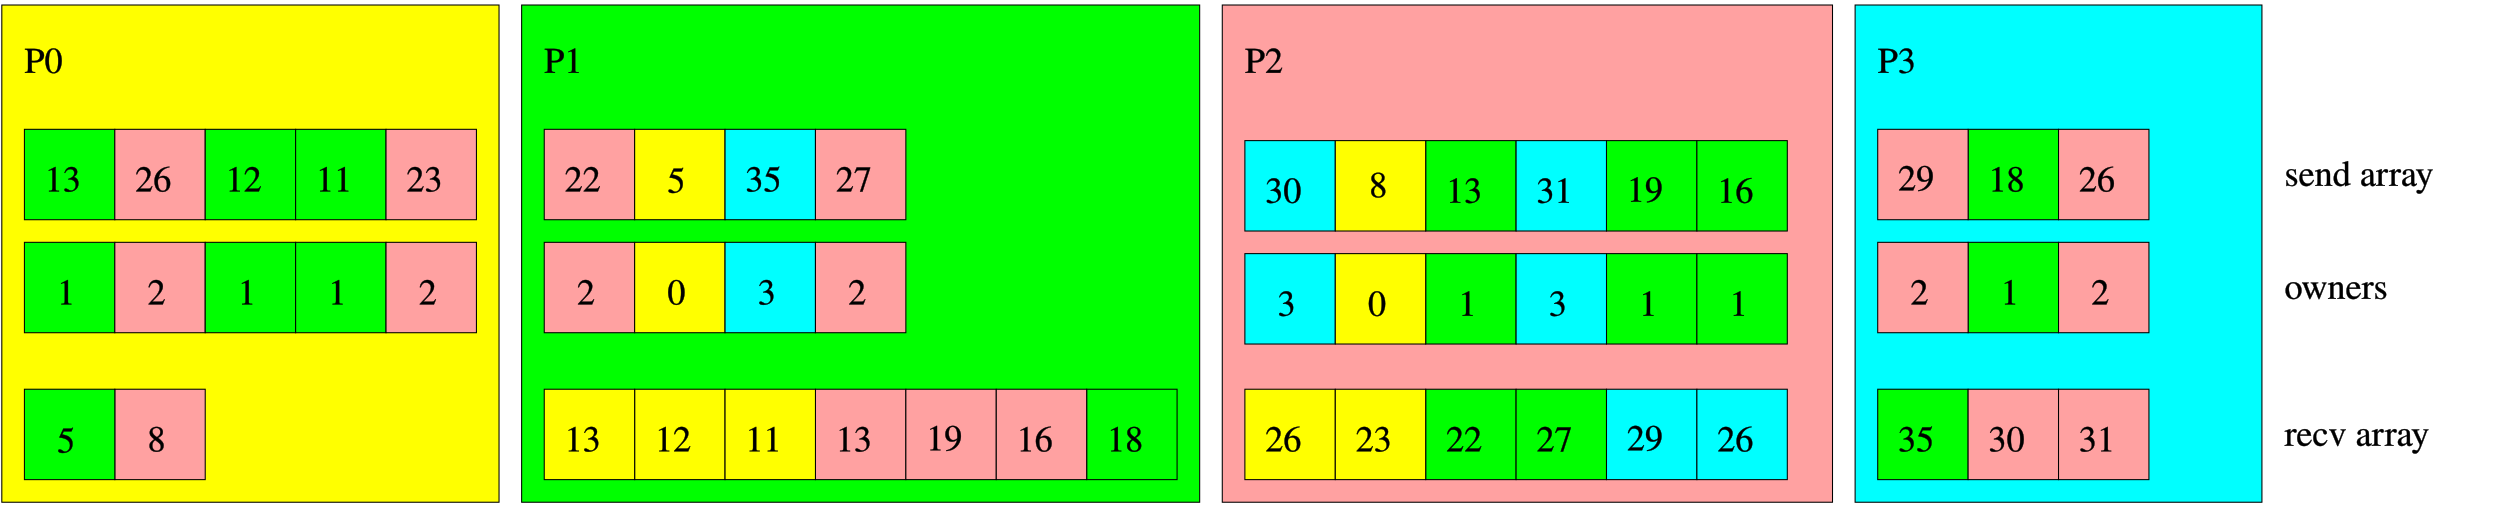
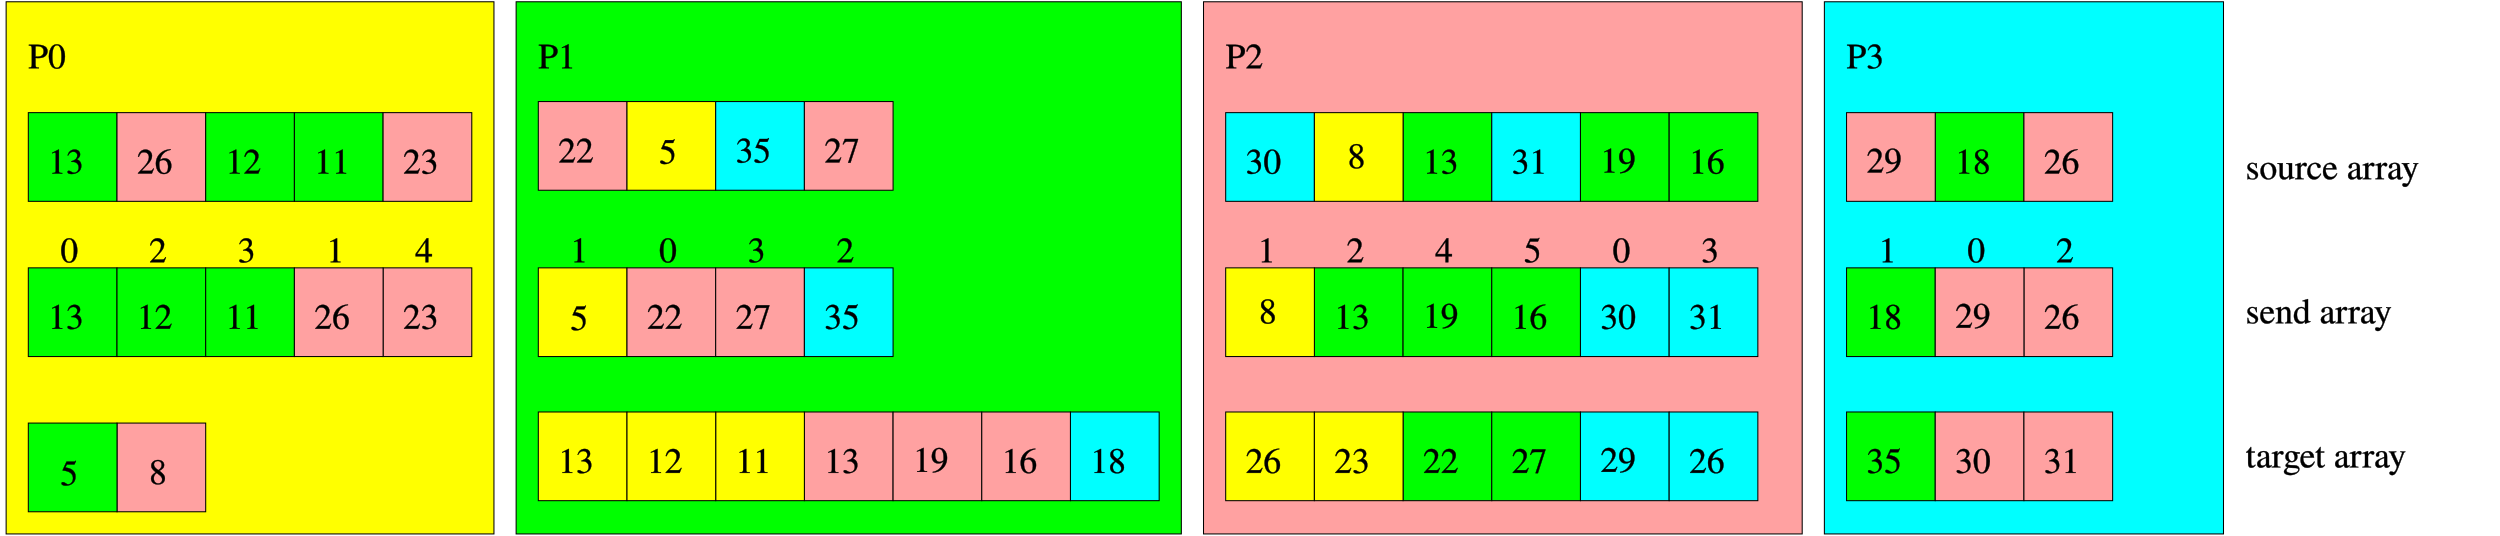
- <svg xmlns="http://www.w3.org/2000/svg" width="13.8in" height="2.8in" viewBox="588 3588 16592 3324">
+ <svg xmlns="http://www.w3.org/2000/svg" width="14.0in" height="3.0in" viewBox="738 288 16853 3624">
  <g style="stroke-width:.025in; stroke:black; fill:none">
-     <rect x="4050" y="3600" width="4500" height="3300" rx="0" style="stroke:#000000;stroke-width:7; stroke-linejoin:miter; stroke-linecap:butt; fill:#00ff00; " />
-     <rect x="600" y="3600" width="3300" height="3300" rx="0" style="stroke:#000000;stroke-width:7; stroke-linejoin:miter; stroke-linecap:butt; fill:#ffff00; " />
-     <rect x="8700" y="3600" width="4050" height="3300" rx="0" style="stroke:#000000;stroke-width:7; stroke-linejoin:miter; stroke-linecap:butt; fill:#ffa1a1; " />
-     <rect x="12900" y="3600" width="2700" height="3300" rx="0" style="stroke:#000000;stroke-width:7; stroke-linejoin:miter; stroke-linecap:butt; fill:#00ffff; " />
-     <rect x="750" y="4425" width="600" height="600" rx="0" style="stroke:#000000;stroke-width:7; stroke-linejoin:miter; stroke-linecap:butt; fill:#00ff00; " />
-     <text xml:space="preserve" x="885" y="4837" stroke="#000000" fill="#000000" font-family="Times" font-style="normal" font-weight="normal" font-size="240" text-anchor="start">13</text>
-     <rect x="1350" y="4425" width="600" height="600" rx="0" style="stroke:#000000;stroke-width:7; stroke-linejoin:miter; stroke-linecap:butt; fill:#ffa1a1; " />
-     <text xml:space="preserve" x="1485" y="4837" stroke="#000000" fill="#000000" font-family="Times" font-style="normal" font-weight="normal" font-size="240" text-anchor="start">26</text>
-     <rect x="1950" y="4425" width="600" height="600" rx="0" style="stroke:#000000;stroke-width:7; stroke-linejoin:miter; stroke-linecap:butt; fill:#00ff00; " />
-     <text xml:space="preserve" x="2085" y="4837" stroke="#000000" fill="#000000" font-family="Times" font-style="normal" font-weight="normal" font-size="240" text-anchor="start">12</text>
-     <rect x="2550" y="4425" width="600" height="600" rx="0" style="stroke:#000000;stroke-width:7; stroke-linejoin:miter; stroke-linecap:butt; fill:#00ff00; " />
-     <text xml:space="preserve" x="2685" y="4837" stroke="#000000" fill="#000000" font-family="Times" font-style="normal" font-weight="normal" font-size="240" text-anchor="start">11</text>
-     <rect x="3150" y="4425" width="600" height="600" rx="0" style="stroke:#000000;stroke-width:7; stroke-linejoin:miter; stroke-linecap:butt; fill:#ffa1a1; " />
-     <text xml:space="preserve" x="3285" y="4837" stroke="#000000" fill="#000000" font-family="Times" font-style="normal" font-weight="normal" font-size="240" text-anchor="start">23</text>
-     <rect x="4200" y="4425" width="600" height="600" rx="0" style="stroke:#000000;stroke-width:7; stroke-linejoin:miter; stroke-linecap:butt; fill:#ffa1a1; " />
-     <text xml:space="preserve" x="4335" y="4837" stroke="#000000" fill="#000000" font-family="Times" font-style="normal" font-weight="normal" font-size="240" text-anchor="start">22</text>
-     <rect x="4800" y="4425" width="600" height="600" rx="0" style="stroke:#000000;stroke-width:7; stroke-linejoin:miter; stroke-linecap:butt; fill:#ffff00; " />
-     <rect x="5400" y="4425" width="600" height="600" rx="0" style="stroke:#000000;stroke-width:7; stroke-linejoin:miter; stroke-linecap:butt; fill:#00ffff; " />
-     <text xml:space="preserve" x="5535" y="4837" stroke="#000000" fill="#000000" font-family="Times" font-style="normal" font-weight="normal" font-size="240" text-anchor="start">35</text>
-     <rect x="6000" y="4425" width="600" height="600" rx="0" style="stroke:#000000;stroke-width:7; stroke-linejoin:miter; stroke-linecap:butt; fill:#ffa1a1; " />
-     <text xml:space="preserve" x="6135" y="4837" stroke="#000000" fill="#000000" font-family="Times" font-style="normal" font-weight="normal" font-size="240" text-anchor="start">27</text>
-     <rect x="10050" y="4500" width="600" height="600" rx="0" style="stroke:#000000;stroke-width:7; stroke-linejoin:miter; stroke-linecap:butt; fill:#00ff00; " />
-     <text xml:space="preserve" x="10185" y="4912" stroke="#000000" fill="#000000" font-family="Times" font-style="normal" font-weight="normal" font-size="240" text-anchor="start">13</text>
-     <rect x="8850" y="4500" width="600" height="600" rx="0" style="stroke:#000000;stroke-width:7; stroke-linejoin:miter; stroke-linecap:butt; fill:#00ffff; " />
-     <text xml:space="preserve" x="8985" y="4912" stroke="#000000" fill="#000000" font-family="Times" font-style="normal" font-weight="normal" font-size="240" text-anchor="start">30</text>
-     <rect x="10650" y="4500" width="600" height="600" rx="0" style="stroke:#000000;stroke-width:7; stroke-linejoin:miter; stroke-linecap:butt; fill:#00ffff; " />
-     <text xml:space="preserve" x="10785" y="4912" stroke="#000000" fill="#000000" font-family="Times" font-style="normal" font-weight="normal" font-size="240" text-anchor="start">31</text>
-     <rect x="11250" y="4500" width="600" height="600" rx="0" style="stroke:#000000;stroke-width:7; stroke-linejoin:miter; stroke-linecap:butt; fill:#00ff00; " />
-     <text xml:space="preserve" x="11385" y="4905" stroke="#000000" fill="#000000" font-family="Times" font-style="normal" font-weight="normal" font-size="240" text-anchor="start">19</text>
-     <rect x="11850" y="4500" width="600" height="600" rx="0" style="stroke:#000000;stroke-width:7; stroke-linejoin:miter; stroke-linecap:butt; fill:#00ff00; " />
-     <text xml:space="preserve" x="11985" y="4912" stroke="#000000" fill="#000000" font-family="Times" font-style="normal" font-weight="normal" font-size="240" text-anchor="start">16</text>
-     <rect x="13650" y="4425" width="600" height="600" rx="0" style="stroke:#000000;stroke-width:7; stroke-linejoin:miter; stroke-linecap:butt; fill:#00ff00; " />
-     <text xml:space="preserve" x="13785" y="4837" stroke="#000000" fill="#000000" font-family="Times" font-style="normal" font-weight="normal" font-size="240" text-anchor="start">18</text>
-     <rect x="14250" y="4425" width="600" height="600" rx="0" style="stroke:#000000;stroke-width:7; stroke-linejoin:miter; stroke-linecap:butt; fill:#ffa1a1; " />
-     <text xml:space="preserve" x="14385" y="4837" stroke="#000000" fill="#000000" font-family="Times" font-style="normal" font-weight="normal" font-size="240" text-anchor="start">26</text>
-     <rect x="13050" y="4425" width="600" height="600" rx="0" style="stroke:#000000;stroke-width:7; stroke-linejoin:miter; stroke-linecap:butt; fill:#ffa1a1; " />
-     <text xml:space="preserve" x="13185" y="4830" stroke="#000000" fill="#000000" font-family="Times" font-style="normal" font-weight="normal" font-size="240" text-anchor="start">29</text>
-     <rect x="750" y="5175" width="600" height="600" rx="0" style="stroke:#000000;stroke-width:7; stroke-linejoin:miter; stroke-linecap:butt; fill:#00ff00; " />
-     <text xml:space="preserve" x="967" y="5587" stroke="#000000" fill="#000000" font-family="Times" font-style="normal" font-weight="normal" font-size="240" text-anchor="start">1</text>
-     <rect x="1350" y="5175" width="600" height="600" rx="0" style="stroke:#000000;stroke-width:7; stroke-linejoin:miter; stroke-linecap:butt; fill:#ffa1a1; " />
-     <text xml:space="preserve" x="1567" y="5587" stroke="#000000" fill="#000000" font-family="Times" font-style="normal" font-weight="normal" font-size="240" text-anchor="start">2</text>
-     <rect x="1950" y="5175" width="600" height="600" rx="0" style="stroke:#000000;stroke-width:7; stroke-linejoin:miter; stroke-linecap:butt; fill:#00ff00; " />
-     <text xml:space="preserve" x="2167" y="5587" stroke="#000000" fill="#000000" font-family="Times" font-style="normal" font-weight="normal" font-size="240" text-anchor="start">1</text>
-     <rect x="2550" y="5175" width="600" height="600" rx="0" style="stroke:#000000;stroke-width:7; stroke-linejoin:miter; stroke-linecap:butt; fill:#00ff00; " />
-     <text xml:space="preserve" x="2767" y="5587" stroke="#000000" fill="#000000" font-family="Times" font-style="normal" font-weight="normal" font-size="240" text-anchor="start">1</text>
-     <rect x="3150" y="5175" width="600" height="600" rx="0" style="stroke:#000000;stroke-width:7; stroke-linejoin:miter; stroke-linecap:butt; fill:#ffa1a1; " />
-     <text xml:space="preserve" x="3367" y="5587" stroke="#000000" fill="#000000" font-family="Times" font-style="normal" font-weight="normal" font-size="240" text-anchor="start">2</text>
-     <rect x="8850" y="5250" width="600" height="600" rx="0" style="stroke:#000000;stroke-width:7; stroke-linejoin:miter; stroke-linecap:butt; fill:#00ffff; " />
-     <text xml:space="preserve" x="9067" y="5662" stroke="#000000" fill="#000000" font-family="Times" font-style="normal" font-weight="normal" font-size="240" text-anchor="start">3</text>
-     <rect x="10050" y="5250" width="600" height="600" rx="0" style="stroke:#000000;stroke-width:7; stroke-linejoin:miter; stroke-linecap:butt; fill:#00ff00; " />
-     <text xml:space="preserve" x="10267" y="5662" stroke="#000000" fill="#000000" font-family="Times" font-style="normal" font-weight="normal" font-size="240" text-anchor="start">1</text>
-     <rect x="11250" y="5250" width="600" height="600" rx="0" style="stroke:#000000;stroke-width:7; stroke-linejoin:miter; stroke-linecap:butt; fill:#00ff00; " />
-     <text xml:space="preserve" x="11467" y="5662" stroke="#000000" fill="#000000" font-family="Times" font-style="normal" font-weight="normal" font-size="240" text-anchor="start">1</text>
-     <rect x="11850" y="5250" width="600" height="600" rx="0" style="stroke:#000000;stroke-width:7; stroke-linejoin:miter; stroke-linecap:butt; fill:#00ff00; " />
-     <text xml:space="preserve" x="12067" y="5662" stroke="#000000" fill="#000000" font-family="Times" font-style="normal" font-weight="normal" font-size="240" text-anchor="start">1</text>
-     <rect x="10650" y="5250" width="600" height="600" rx="0" style="stroke:#000000;stroke-width:7; stroke-linejoin:miter; stroke-linecap:butt; fill:#00ffff; " />
-     <text xml:space="preserve" x="10867" y="5662" stroke="#000000" fill="#000000" font-family="Times" font-style="normal" font-weight="normal" font-size="240" text-anchor="start">3</text>
-     <rect x="9450" y="5250" width="600" height="600" rx="0" style="stroke:#000000;stroke-width:7; stroke-linejoin:miter; stroke-linecap:butt; fill:#ffff00; " />
-     <rect x="13650" y="5175" width="600" height="600" rx="0" style="stroke:#000000;stroke-width:7; stroke-linejoin:miter; stroke-linecap:butt; fill:#00ff00; " />
-     <text xml:space="preserve" x="13867" y="5587" stroke="#000000" fill="#000000" font-family="Times" font-style="normal" font-weight="normal" font-size="240" text-anchor="start">1</text>
-     <rect x="13050" y="5175" width="600" height="600" rx="0" style="stroke:#000000;stroke-width:7; stroke-linejoin:miter; stroke-linecap:butt; fill:#ffa1a1; " />
-     <text xml:space="preserve" x="13267" y="5587" stroke="#000000" fill="#000000" font-family="Times" font-style="normal" font-weight="normal" font-size="240" text-anchor="start">2</text>
-     <rect x="14250" y="5175" width="600" height="600" rx="0" style="stroke:#000000;stroke-width:7; stroke-linejoin:miter; stroke-linecap:butt; fill:#ffa1a1; " />
-     <text xml:space="preserve" x="14467" y="5587" stroke="#000000" fill="#000000" font-family="Times" font-style="normal" font-weight="normal" font-size="240" text-anchor="start">2</text>
-     <rect x="4200" y="5175" width="600" height="600" rx="0" style="stroke:#000000;stroke-width:7; stroke-linejoin:miter; stroke-linecap:butt; fill:#ffa1a1; " />
-     <text xml:space="preserve" x="4417" y="5587" stroke="#000000" fill="#000000" font-family="Times" font-style="normal" font-weight="normal" font-size="240" text-anchor="start">2</text>
-     <rect x="4800" y="5175" width="600" height="600" rx="0" style="stroke:#000000;stroke-width:7; stroke-linejoin:miter; stroke-linecap:butt; fill:#ffff00; " />
-     <rect x="5400" y="5175" width="600" height="600" rx="0" style="stroke:#000000;stroke-width:7; stroke-linejoin:miter; stroke-linecap:butt; fill:#00ffff; " />
-     <text xml:space="preserve" x="5617" y="5587" stroke="#000000" fill="#000000" font-family="Times" font-style="normal" font-weight="normal" font-size="240" text-anchor="start">3</text>
-     <rect x="6000" y="5175" width="600" height="600" rx="0" style="stroke:#000000;stroke-width:7; stroke-linejoin:miter; stroke-linecap:butt; fill:#ffa1a1; " />
-     <text xml:space="preserve" x="6217" y="5587" stroke="#000000" fill="#000000" font-family="Times" font-style="normal" font-weight="normal" font-size="240" text-anchor="start">2</text>
-     <rect x="1350" y="6150" width="600" height="600" rx="0" style="stroke:#000000;stroke-width:7; stroke-linejoin:miter; stroke-linecap:butt; fill:#ffa1a1; " />
-     <rect x="750" y="6150" width="600" height="600" rx="0" style="stroke:#000000;stroke-width:7; stroke-linejoin:miter; stroke-linecap:butt; fill:#00ff00; " />
-     <rect x="4800" y="6150" width="600" height="600" rx="0" style="stroke:#000000;stroke-width:7; stroke-linejoin:miter; stroke-linecap:butt; fill:#ffff00; " />
-     <text xml:space="preserve" x="4935" y="6562" stroke="#000000" fill="#000000" font-family="Times" font-style="normal" font-weight="normal" font-size="240" text-anchor="start">12</text>
-     <rect x="6000" y="6150" width="600" height="600" rx="0" style="stroke:#000000;stroke-width:7; stroke-linejoin:miter; stroke-linecap:butt; fill:#ffa1a1; " />
-     <text xml:space="preserve" x="6135" y="6562" stroke="#000000" fill="#000000" font-family="Times" font-style="normal" font-weight="normal" font-size="240" text-anchor="start">13</text>
-     <rect x="7800" y="6150" width="600" height="600" rx="0" style="stroke:#000000;stroke-width:7; stroke-linejoin:miter; stroke-linecap:butt; fill:#00ff00; " />
-     <text xml:space="preserve" x="7935" y="6562" stroke="#000000" fill="#000000" font-family="Times" font-style="normal" font-weight="normal" font-size="240" text-anchor="start">18</text>
-     <rect x="5400" y="6150" width="600" height="600" rx="0" style="stroke:#000000;stroke-width:7; stroke-linejoin:miter; stroke-linecap:butt; fill:#ffff00; " />
-     <text xml:space="preserve" x="5535" y="6562" stroke="#000000" fill="#000000" font-family="Times" font-style="normal" font-weight="normal" font-size="240" text-anchor="start">11</text>
-     <rect x="4200" y="6150" width="600" height="600" rx="0" style="stroke:#000000;stroke-width:7; stroke-linejoin:miter; stroke-linecap:butt; fill:#ffff00; " />
-     <text xml:space="preserve" x="4335" y="6562" stroke="#000000" fill="#000000" font-family="Times" font-style="normal" font-weight="normal" font-size="240" text-anchor="start">13</text>
-     <rect x="6600" y="6150" width="600" height="600" rx="0" style="stroke:#000000;stroke-width:7; stroke-linejoin:miter; stroke-linecap:butt; fill:#ffa1a1; " />
-     <text xml:space="preserve" x="6735" y="6555" stroke="#000000" fill="#000000" font-family="Times" font-style="normal" font-weight="normal" font-size="240" text-anchor="start">19</text>
-     <rect x="7200" y="6150" width="600" height="600" rx="0" style="stroke:#000000;stroke-width:7; stroke-linejoin:miter; stroke-linecap:butt; fill:#ffa1a1; " />
-     <text xml:space="preserve" x="7335" y="6562" stroke="#000000" fill="#000000" font-family="Times" font-style="normal" font-weight="normal" font-size="240" text-anchor="start">16</text>
-     <rect x="10050" y="6150" width="600" height="600" rx="0" style="stroke:#000000;stroke-width:7; stroke-linejoin:miter; stroke-linecap:butt; fill:#00ff00; " />
-     <text xml:space="preserve" x="10185" y="6562" stroke="#000000" fill="#000000" font-family="Times" font-style="normal" font-weight="normal" font-size="240" text-anchor="start">22</text>
-     <rect x="10650" y="6150" width="600" height="600" rx="0" style="stroke:#000000;stroke-width:7; stroke-linejoin:miter; stroke-linecap:butt; fill:#00ff00; " />
-     <text xml:space="preserve" x="10785" y="6562" stroke="#000000" fill="#000000" font-family="Times" font-style="normal" font-weight="normal" font-size="240" text-anchor="start">27</text>
-     <rect x="8850" y="6150" width="600" height="600" rx="0" style="stroke:#000000;stroke-width:7; stroke-linejoin:miter; stroke-linecap:butt; fill:#ffff00; " />
-     <text xml:space="preserve" x="8985" y="6562" stroke="#000000" fill="#000000" font-family="Times" font-style="normal" font-weight="normal" font-size="240" text-anchor="start">26</text>
-     <rect x="9450" y="6150" width="600" height="600" rx="0" style="stroke:#000000;stroke-width:7; stroke-linejoin:miter; stroke-linecap:butt; fill:#ffff00; " />
-     <text xml:space="preserve" x="9585" y="6562" stroke="#000000" fill="#000000" font-family="Times" font-style="normal" font-weight="normal" font-size="240" text-anchor="start">23</text>
-     <rect x="11250" y="6150" width="600" height="600" rx="0" style="stroke:#000000;stroke-width:7; stroke-linejoin:miter; stroke-linecap:butt; fill:#00ffff; " />
-     <text xml:space="preserve" x="11385" y="6555" stroke="#000000" fill="#000000" font-family="Times" font-style="normal" font-weight="normal" font-size="240" text-anchor="start">29</text>
-     <rect x="11850" y="6150" width="600" height="600" rx="0" style="stroke:#000000;stroke-width:7; stroke-linejoin:miter; stroke-linecap:butt; fill:#00ffff; " />
-     <text xml:space="preserve" x="11985" y="6562" stroke="#000000" fill="#000000" font-family="Times" font-style="normal" font-weight="normal" font-size="240" text-anchor="start">26</text>
-     <rect x="13050" y="6150" width="600" height="600" rx="0" style="stroke:#000000;stroke-width:7; stroke-linejoin:miter; stroke-linecap:butt; fill:#00ff00; " />
-     <text xml:space="preserve" x="13185" y="6562" stroke="#000000" fill="#000000" font-family="Times" font-style="normal" font-weight="normal" font-size="240" text-anchor="start">35</text>
-     <rect x="13650" y="6150" width="600" height="600" rx="0" style="stroke:#000000;stroke-width:7; stroke-linejoin:miter; stroke-linecap:butt; fill:#ffa1a1; " />
-     <rect x="14250" y="6150" width="600" height="600" rx="0" style="stroke:#000000;stroke-width:7; stroke-linejoin:miter; stroke-linecap:butt; fill:#ffa1a1; " />
-     <text xml:space="preserve" x="750" y="4050" stroke="#000000" fill="#000000" font-family="Times" font-style="normal" font-weight="normal" font-size="240" text-anchor="start">P0</text>
-     <text xml:space="preserve" x="4200" y="4050" stroke="#000000" fill="#000000" font-family="Times" font-style="normal" font-weight="normal" font-size="240" text-anchor="start">P1</text>
-     <text xml:space="preserve" x="15750" y="4800" stroke="#000000" fill="#000000" font-family="Times" font-style="normal" font-weight="normal" font-size="240" text-anchor="start">send array</text>
-     <text xml:space="preserve" x="15750" y="5550" stroke="#000000" fill="#000000" font-family="Times" font-style="normal" font-weight="normal" font-size="240" text-anchor="start">owners</text>
-     <text xml:space="preserve" x="15750" y="6525" stroke="#000000" fill="#000000" font-family="Times" font-style="normal" font-weight="normal" font-size="240" text-anchor="start">recv array</text>
-     <rect x="9450" y="4500" width="600" height="600" rx="0" style="stroke:#000000;stroke-width:7; stroke-linejoin:miter; stroke-linecap:butt; fill:#ffff00; " />
-     <text xml:space="preserve" x="5017" y="4845" stroke="#000000" fill="#000000" font-family="Times" font-style="normal" font-weight="normal" font-size="240" text-anchor="start">5</text>
-     <text xml:space="preserve" x="9675" y="4875" stroke="#000000" fill="#000000" font-family="Times" font-style="normal" font-weight="normal" font-size="240" text-anchor="start">8</text>
-     <text xml:space="preserve" x="9667" y="5662" stroke="#000000" fill="#000000" font-family="Times" font-style="normal" font-weight="normal" font-size="240" text-anchor="start">0</text>
-     <text xml:space="preserve" x="5017" y="5587" stroke="#000000" fill="#000000" font-family="Times" font-style="normal" font-weight="normal" font-size="240" text-anchor="start">0</text>
-     <text xml:space="preserve" x="967" y="6570" stroke="#000000" fill="#000000" font-family="Times" font-style="normal" font-weight="normal" font-size="240" text-anchor="start">5</text>
-     <text xml:space="preserve" x="1567" y="6562" stroke="#000000" fill="#000000" font-family="Times" font-style="normal" font-weight="normal" font-size="240" text-anchor="start">8</text>
-     <text xml:space="preserve" x="13785" y="6562" stroke="#000000" fill="#000000" font-family="Times" font-style="normal" font-weight="normal" font-size="240" text-anchor="start">30</text>
-     <text xml:space="preserve" x="14385" y="6562" stroke="#000000" fill="#000000" font-family="Times" font-style="normal" font-weight="normal" font-size="240" text-anchor="start">31</text>
-     <text xml:space="preserve" x="13050" y="4050" stroke="#000000" fill="#000000" font-family="Times" font-style="normal" font-weight="normal" font-size="240" text-anchor="start">P3</text>
-     <text xml:space="preserve" x="8850" y="4050" stroke="#000000" fill="#000000" font-family="Times" font-style="normal" font-weight="normal" font-size="240" text-anchor="start">P2</text>
+     <rect x="4200" y="300" width="4500" height="3600" rx="0" style="stroke:#000000;stroke-width:7; stroke-linejoin:miter; stroke-linecap:butt; fill:#00ff00; " />
+     <rect x="750" y="300" width="3300" height="3600" rx="0" style="stroke:#000000;stroke-width:7; stroke-linejoin:miter; stroke-linecap:butt; fill:#ffff00; " />
+     <rect x="8850" y="300" width="4050" height="3600" rx="0" style="stroke:#000000;stroke-width:7; stroke-linejoin:miter; stroke-linecap:butt; fill:#ffa1a1; " />
+     <rect x="13050" y="300" width="2700" height="3600" rx="0" style="stroke:#000000;stroke-width:7; stroke-linejoin:miter; stroke-linecap:butt; fill:#00ffff; " />
+     <rect x="10200" y="1050" width="600" height="600" rx="0" style="stroke:#000000;stroke-width:7; stroke-linejoin:miter; stroke-linecap:butt; fill:#00ff00; " />
+     <text xml:space="preserve" x="10335" y="1462" stroke="#000000" fill="#000000" font-family="Times" font-style="normal" font-weight="normal" font-size="240" text-anchor="start">13</text>
+     <rect x="9000" y="1050" width="600" height="600" rx="0" style="stroke:#000000;stroke-width:7; stroke-linejoin:miter; stroke-linecap:butt; fill:#00ffff; " />
+     <text xml:space="preserve" x="9135" y="1462" stroke="#000000" fill="#000000" font-family="Times" font-style="normal" font-weight="normal" font-size="240" text-anchor="start">30</text>
+     <rect x="10800" y="1050" width="600" height="600" rx="0" style="stroke:#000000;stroke-width:7; stroke-linejoin:miter; stroke-linecap:butt; fill:#00ffff; " />
+     <text xml:space="preserve" x="10935" y="1462" stroke="#000000" fill="#000000" font-family="Times" font-style="normal" font-weight="normal" font-size="240" text-anchor="start">31</text>
+     <rect x="11400" y="1050" width="600" height="600" rx="0" style="stroke:#000000;stroke-width:7; stroke-linejoin:miter; stroke-linecap:butt; fill:#00ff00; " />
+     <text xml:space="preserve" x="11535" y="1455" stroke="#000000" fill="#000000" font-family="Times" font-style="normal" font-weight="normal" font-size="240" text-anchor="start">19</text>
+     <rect x="12000" y="1050" width="600" height="600" rx="0" style="stroke:#000000;stroke-width:7; stroke-linejoin:miter; stroke-linecap:butt; fill:#00ff00; " />
+     <text xml:space="preserve" x="12135" y="1462" stroke="#000000" fill="#000000" font-family="Times" font-style="normal" font-weight="normal" font-size="240" text-anchor="start">16</text>
+     <rect x="4350" y="975" width="600" height="600" rx="0" style="stroke:#000000;stroke-width:7; stroke-linejoin:miter; stroke-linecap:butt; fill:#ffa1a1; " />
+     <text xml:space="preserve" x="4485" y="1387" stroke="#000000" fill="#000000" font-family="Times" font-style="normal" font-weight="normal" font-size="240" text-anchor="start">22</text>
+     <rect x="4950" y="975" width="600" height="600" rx="0" style="stroke:#000000;stroke-width:7; stroke-linejoin:miter; stroke-linecap:butt; fill:#ffff00; " />
+     <rect x="5550" y="975" width="600" height="600" rx="0" style="stroke:#000000;stroke-width:7; stroke-linejoin:miter; stroke-linecap:butt; fill:#00ffff; " />
+     <text xml:space="preserve" x="5685" y="1387" stroke="#000000" fill="#000000" font-family="Times" font-style="normal" font-weight="normal" font-size="240" text-anchor="start">35</text>
+     <rect x="6150" y="975" width="600" height="600" rx="0" style="stroke:#000000;stroke-width:7; stroke-linejoin:miter; stroke-linecap:butt; fill:#ffa1a1; " />
+     <text xml:space="preserve" x="6285" y="1387" stroke="#000000" fill="#000000" font-family="Times" font-style="normal" font-weight="normal" font-size="240" text-anchor="start">27</text>
+     <rect x="900" y="1050" width="600" height="600" rx="0" style="stroke:#000000;stroke-width:7; stroke-linejoin:miter; stroke-linecap:butt; fill:#00ff00; " />
+     <text xml:space="preserve" x="1035" y="1462" stroke="#000000" fill="#000000" font-family="Times" font-style="normal" font-weight="normal" font-size="240" text-anchor="start">13</text>
+     <rect x="1500" y="1050" width="600" height="600" rx="0" style="stroke:#000000;stroke-width:7; stroke-linejoin:miter; stroke-linecap:butt; fill:#ffa1a1; " />
+     <text xml:space="preserve" x="1635" y="1462" stroke="#000000" fill="#000000" font-family="Times" font-style="normal" font-weight="normal" font-size="240" text-anchor="start">26</text>
+     <rect x="2100" y="1050" width="600" height="600" rx="0" style="stroke:#000000;stroke-width:7; stroke-linejoin:miter; stroke-linecap:butt; fill:#00ff00; " />
+     <text xml:space="preserve" x="2235" y="1462" stroke="#000000" fill="#000000" font-family="Times" font-style="normal" font-weight="normal" font-size="240" text-anchor="start">12</text>
+     <rect x="2700" y="1050" width="600" height="600" rx="0" style="stroke:#000000;stroke-width:7; stroke-linejoin:miter; stroke-linecap:butt; fill:#00ff00; " />
+     <text xml:space="preserve" x="2835" y="1462" stroke="#000000" fill="#000000" font-family="Times" font-style="normal" font-weight="normal" font-size="240" text-anchor="start">11</text>
+     <rect x="3300" y="1050" width="600" height="600" rx="0" style="stroke:#000000;stroke-width:7; stroke-linejoin:miter; stroke-linecap:butt; fill:#ffa1a1; " />
+     <text xml:space="preserve" x="3435" y="1462" stroke="#000000" fill="#000000" font-family="Times" font-style="normal" font-weight="normal" font-size="240" text-anchor="start">23</text>
+     <rect x="900" y="2100" width="600" height="600" rx="0" style="stroke:#000000;stroke-width:7; stroke-linejoin:miter; stroke-linecap:butt; fill:#00ff00; " />
+     <text xml:space="preserve" x="1035" y="2512" stroke="#000000" fill="#000000" font-family="Times" font-style="normal" font-weight="normal" font-size="240" text-anchor="start">13</text>
+     <rect x="1500" y="2100" width="600" height="600" rx="0" style="stroke:#000000;stroke-width:7; stroke-linejoin:miter; stroke-linecap:butt; fill:#00ff00; " />
+     <text xml:space="preserve" x="1635" y="2512" stroke="#000000" fill="#000000" font-family="Times" font-style="normal" font-weight="normal" font-size="240" text-anchor="start">12</text>
+     <rect x="2100" y="2100" width="600" height="600" rx="0" style="stroke:#000000;stroke-width:7; stroke-linejoin:miter; stroke-linecap:butt; fill:#00ff00; " />
+     <text xml:space="preserve" x="2235" y="2512" stroke="#000000" fill="#000000" font-family="Times" font-style="normal" font-weight="normal" font-size="240" text-anchor="start">11</text>
+     <rect x="3300" y="2100" width="600" height="600" rx="0" style="stroke:#000000;stroke-width:7; stroke-linejoin:miter; stroke-linecap:butt; fill:#ffa1a1; " />
+     <text xml:space="preserve" x="3435" y="2512" stroke="#000000" fill="#000000" font-family="Times" font-style="normal" font-weight="normal" font-size="240" text-anchor="start">23</text>
+     <rect x="2700" y="2100" width="600" height="600" rx="0" style="stroke:#000000;stroke-width:7; stroke-linejoin:miter; stroke-linecap:butt; fill:#ffa1a1; " />
+     <text xml:space="preserve" x="2835" y="2512" stroke="#000000" fill="#000000" font-family="Times" font-style="normal" font-weight="normal" font-size="240" text-anchor="start">26</text>
+     <text xml:space="preserve" x="1117" y="2062" stroke="#000000" fill="#000000" font-family="Times" font-style="normal" font-weight="normal" font-size="240" text-anchor="start">0</text>
+     <text xml:space="preserve" x="1717" y="2062" stroke="#000000" fill="#000000" font-family="Times" font-style="normal" font-weight="normal" font-size="240" text-anchor="start">2</text>
+     <text xml:space="preserve" x="2317" y="2062" stroke="#000000" fill="#000000" font-family="Times" font-style="normal" font-weight="normal" font-size="240" text-anchor="start">3</text>
+     <text xml:space="preserve" x="2917" y="2062" stroke="#000000" fill="#000000" font-family="Times" font-style="normal" font-weight="normal" font-size="240" text-anchor="start">1</text>
+     <text xml:space="preserve" x="3517" y="2062" stroke="#000000" fill="#000000" font-family="Times" font-style="normal" font-weight="normal" font-size="240" text-anchor="start">4</text>
+     <rect x="4350" y="2100" width="600" height="600" rx="0" style="stroke:#000000;stroke-width:7; stroke-linejoin:miter; stroke-linecap:butt; fill:#ffff00; " />
+     <rect x="4950" y="2100" width="600" height="600" rx="0" style="stroke:#000000;stroke-width:7; stroke-linejoin:miter; stroke-linecap:butt; fill:#ffa1a1; " />
+     <text xml:space="preserve" x="5085" y="2512" stroke="#000000" fill="#000000" font-family="Times" font-style="normal" font-weight="normal" font-size="240" text-anchor="start">22</text>
+     <rect x="5550" y="2100" width="600" height="600" rx="0" style="stroke:#000000;stroke-width:7; stroke-linejoin:miter; stroke-linecap:butt; fill:#ffa1a1; " />
+     <text xml:space="preserve" x="5685" y="2512" stroke="#000000" fill="#000000" font-family="Times" font-style="normal" font-weight="normal" font-size="240" text-anchor="start">27</text>
+     <rect x="6150" y="2100" width="600" height="600" rx="0" style="stroke:#000000;stroke-width:7; stroke-linejoin:miter; stroke-linecap:butt; fill:#00ffff; " />
+     <text xml:space="preserve" x="6285" y="2512" stroke="#000000" fill="#000000" font-family="Times" font-style="normal" font-weight="normal" font-size="240" text-anchor="start">35</text>
+     <text xml:space="preserve" x="5167" y="2062" stroke="#000000" fill="#000000" font-family="Times" font-style="normal" font-weight="normal" font-size="240" text-anchor="start">0</text>
+     <text xml:space="preserve" x="5767" y="2062" stroke="#000000" fill="#000000" font-family="Times" font-style="normal" font-weight="normal" font-size="240" text-anchor="start">3</text>
+     <text xml:space="preserve" x="6367" y="2062" stroke="#000000" fill="#000000" font-family="Times" font-style="normal" font-weight="normal" font-size="240" text-anchor="start">2</text>
+     <rect x="9600" y="2100" width="600" height="600" rx="0" style="stroke:#000000;stroke-width:7; stroke-linejoin:miter; stroke-linecap:butt; fill:#00ff00; " />
+     <text xml:space="preserve" x="9735" y="2512" stroke="#000000" fill="#000000" font-family="Times" font-style="normal" font-weight="normal" font-size="240" text-anchor="start">13</text>
+     <rect x="10200" y="2100" width="600" height="600" rx="0" style="stroke:#000000;stroke-width:7; stroke-linejoin:miter; stroke-linecap:butt; fill:#00ff00; " />
+     <text xml:space="preserve" x="10335" y="2505" stroke="#000000" fill="#000000" font-family="Times" font-style="normal" font-weight="normal" font-size="240" text-anchor="start">19</text>
+     <rect x="10800" y="2100" width="600" height="600" rx="0" style="stroke:#000000;stroke-width:7; stroke-linejoin:miter; stroke-linecap:butt; fill:#00ff00; " />
+     <text xml:space="preserve" x="10935" y="2512" stroke="#000000" fill="#000000" font-family="Times" font-style="normal" font-weight="normal" font-size="240" text-anchor="start">16</text>
+     <rect x="11400" y="2100" width="600" height="600" rx="0" style="stroke:#000000;stroke-width:7; stroke-linejoin:miter; stroke-linecap:butt; fill:#00ffff; " />
+     <text xml:space="preserve" x="11535" y="2512" stroke="#000000" fill="#000000" font-family="Times" font-style="normal" font-weight="normal" font-size="240" text-anchor="start">30</text>
+     <rect x="12000" y="2100" width="600" height="600" rx="0" style="stroke:#000000;stroke-width:7; stroke-linejoin:miter; stroke-linecap:butt; fill:#00ffff; " />
+     <text xml:space="preserve" x="12135" y="2512" stroke="#000000" fill="#000000" font-family="Times" font-style="normal" font-weight="normal" font-size="240" text-anchor="start">31</text>
+     <text xml:space="preserve" x="11017" y="2062" stroke="#000000" fill="#000000" font-family="Times" font-style="normal" font-weight="normal" font-size="240" text-anchor="start">5</text>
+     <text xml:space="preserve" x="11617" y="2062" stroke="#000000" fill="#000000" font-family="Times" font-style="normal" font-weight="normal" font-size="240" text-anchor="start">0</text>
+     <text xml:space="preserve" x="12217" y="2062" stroke="#000000" fill="#000000" font-family="Times" font-style="normal" font-weight="normal" font-size="240" text-anchor="start">3</text>
+     <text xml:space="preserve" x="10417" y="2062" stroke="#000000" fill="#000000" font-family="Times" font-style="normal" font-weight="normal" font-size="240" text-anchor="start">4</text>
+     <text xml:space="preserve" x="9817" y="2062" stroke="#000000" fill="#000000" font-family="Times" font-style="normal" font-weight="normal" font-size="240" text-anchor="start">2</text>
+     <rect x="14400" y="2100" width="600" height="600" rx="0" style="stroke:#000000;stroke-width:7; stroke-linejoin:miter; stroke-linecap:butt; fill:#ffa1a1; " />
+     <text xml:space="preserve" x="14535" y="2512" stroke="#000000" fill="#000000" font-family="Times" font-style="normal" font-weight="normal" font-size="240" text-anchor="start">26</text>
+     <rect x="13200" y="2100" width="600" height="600" rx="0" style="stroke:#000000;stroke-width:7; stroke-linejoin:miter; stroke-linecap:butt; fill:#00ff00; " />
+     <text xml:space="preserve" x="13335" y="2512" stroke="#000000" fill="#000000" font-family="Times" font-style="normal" font-weight="normal" font-size="240" text-anchor="start">18</text>
+     <rect x="13800" y="2100" width="600" height="600" rx="0" style="stroke:#000000;stroke-width:7; stroke-linejoin:miter; stroke-linecap:butt; fill:#ffa1a1; " />
+     <text xml:space="preserve" x="13935" y="2505" stroke="#000000" fill="#000000" font-family="Times" font-style="normal" font-weight="normal" font-size="240" text-anchor="start">29</text>
+     <text xml:space="preserve" x="13417" y="2062" stroke="#000000" fill="#000000" font-family="Times" font-style="normal" font-weight="normal" font-size="240" text-anchor="start">1</text>
+     <text xml:space="preserve" x="14017" y="2062" stroke="#000000" fill="#000000" font-family="Times" font-style="normal" font-weight="normal" font-size="240" text-anchor="start">0</text>
+     <text xml:space="preserve" x="14617" y="2062" stroke="#000000" fill="#000000" font-family="Times" font-style="normal" font-weight="normal" font-size="240" text-anchor="start">2</text>
+     <rect x="13800" y="1050" width="600" height="600" rx="0" style="stroke:#000000;stroke-width:7; stroke-linejoin:miter; stroke-linecap:butt; fill:#00ff00; " />
+     <text xml:space="preserve" x="13935" y="1462" stroke="#000000" fill="#000000" font-family="Times" font-style="normal" font-weight="normal" font-size="240" text-anchor="start">18</text>
+     <rect x="14400" y="1050" width="600" height="600" rx="0" style="stroke:#000000;stroke-width:7; stroke-linejoin:miter; stroke-linecap:butt; fill:#ffa1a1; " />
+     <text xml:space="preserve" x="14535" y="1462" stroke="#000000" fill="#000000" font-family="Times" font-style="normal" font-weight="normal" font-size="240" text-anchor="start">26</text>
+     <rect x="13200" y="1050" width="600" height="600" rx="0" style="stroke:#000000;stroke-width:7; stroke-linejoin:miter; stroke-linecap:butt; fill:#ffa1a1; " />
+     <text xml:space="preserve" x="13335" y="1455" stroke="#000000" fill="#000000" font-family="Times" font-style="normal" font-weight="normal" font-size="240" text-anchor="start">29</text>
+     <rect x="1500" y="3150" width="600" height="600" rx="0" style="stroke:#000000;stroke-width:7; stroke-linejoin:miter; stroke-linecap:butt; fill:#ffa1a1; " />
+     <rect x="900" y="3150" width="600" height="600" rx="0" style="stroke:#000000;stroke-width:7; stroke-linejoin:miter; stroke-linecap:butt; fill:#00ff00; " />
+     <rect x="6150" y="3075" width="600" height="600" rx="0" style="stroke:#000000;stroke-width:7; stroke-linejoin:miter; stroke-linecap:butt; fill:#ffa1a1; " />
+     <text xml:space="preserve" x="6285" y="3487" stroke="#000000" fill="#000000" font-family="Times" font-style="normal" font-weight="normal" font-size="240" text-anchor="start">13</text>
+     <rect x="5550" y="3075" width="600" height="600" rx="0" style="stroke:#000000;stroke-width:7; stroke-linejoin:miter; stroke-linecap:butt; fill:#ffff00; " />
+     <text xml:space="preserve" x="5685" y="3487" stroke="#000000" fill="#000000" font-family="Times" font-style="normal" font-weight="normal" font-size="240" text-anchor="start">11</text>
+     <rect x="4350" y="3075" width="600" height="600" rx="0" style="stroke:#000000;stroke-width:7; stroke-linejoin:miter; stroke-linecap:butt; fill:#ffff00; " />
+     <text xml:space="preserve" x="4485" y="3487" stroke="#000000" fill="#000000" font-family="Times" font-style="normal" font-weight="normal" font-size="240" text-anchor="start">13</text>
+     <rect x="6750" y="3075" width="600" height="600" rx="0" style="stroke:#000000;stroke-width:7; stroke-linejoin:miter; stroke-linecap:butt; fill:#ffa1a1; " />
+     <text xml:space="preserve" x="6885" y="3480" stroke="#000000" fill="#000000" font-family="Times" font-style="normal" font-weight="normal" font-size="240" text-anchor="start">19</text>
+     <rect x="7350" y="3075" width="600" height="600" rx="0" style="stroke:#000000;stroke-width:7; stroke-linejoin:miter; stroke-linecap:butt; fill:#ffa1a1; " />
+     <text xml:space="preserve" x="7485" y="3487" stroke="#000000" fill="#000000" font-family="Times" font-style="normal" font-weight="normal" font-size="240" text-anchor="start">16</text>
+     <rect x="7950" y="3075" width="600" height="600" rx="0" style="stroke:#000000;stroke-width:7; stroke-linejoin:miter; stroke-linecap:butt; fill:#00ffff; " />
+     <text xml:space="preserve" x="8085" y="3487" stroke="#000000" fill="#000000" font-family="Times" font-style="normal" font-weight="normal" font-size="240" text-anchor="start">18</text>
+     <rect x="4950" y="3075" width="600" height="600" rx="0" style="stroke:#000000;stroke-width:7; stroke-linejoin:miter; stroke-linecap:butt; fill:#ffff00; " />
+     <text xml:space="preserve" x="5085" y="3487" stroke="#000000" fill="#000000" font-family="Times" font-style="normal" font-weight="normal" font-size="240" text-anchor="start">12</text>
+     <rect x="10200" y="3075" width="600" height="600" rx="0" style="stroke:#000000;stroke-width:7; stroke-linejoin:miter; stroke-linecap:butt; fill:#00ff00; " />
+     <text xml:space="preserve" x="10335" y="3487" stroke="#000000" fill="#000000" font-family="Times" font-style="normal" font-weight="normal" font-size="240" text-anchor="start">22</text>
+     <rect x="10800" y="3075" width="600" height="600" rx="0" style="stroke:#000000;stroke-width:7; stroke-linejoin:miter; stroke-linecap:butt; fill:#00ff00; " />
+     <text xml:space="preserve" x="10935" y="3487" stroke="#000000" fill="#000000" font-family="Times" font-style="normal" font-weight="normal" font-size="240" text-anchor="start">27</text>
+     <rect x="9000" y="3075" width="600" height="600" rx="0" style="stroke:#000000;stroke-width:7; stroke-linejoin:miter; stroke-linecap:butt; fill:#ffff00; " />
+     <text xml:space="preserve" x="9135" y="3487" stroke="#000000" fill="#000000" font-family="Times" font-style="normal" font-weight="normal" font-size="240" text-anchor="start">26</text>
+     <rect x="9600" y="3075" width="600" height="600" rx="0" style="stroke:#000000;stroke-width:7; stroke-linejoin:miter; stroke-linecap:butt; fill:#ffff00; " />
+     <text xml:space="preserve" x="9735" y="3487" stroke="#000000" fill="#000000" font-family="Times" font-style="normal" font-weight="normal" font-size="240" text-anchor="start">23</text>
+     <rect x="11400" y="3075" width="600" height="600" rx="0" style="stroke:#000000;stroke-width:7; stroke-linejoin:miter; stroke-linecap:butt; fill:#00ffff; " />
+     <text xml:space="preserve" x="11535" y="3480" stroke="#000000" fill="#000000" font-family="Times" font-style="normal" font-weight="normal" font-size="240" text-anchor="start">29</text>
+     <rect x="12000" y="3075" width="600" height="600" rx="0" style="stroke:#000000;stroke-width:7; stroke-linejoin:miter; stroke-linecap:butt; fill:#00ffff; " />
+     <text xml:space="preserve" x="12135" y="3487" stroke="#000000" fill="#000000" font-family="Times" font-style="normal" font-weight="normal" font-size="240" text-anchor="start">26</text>
+     <rect x="13200" y="3075" width="600" height="600" rx="0" style="stroke:#000000;stroke-width:7; stroke-linejoin:miter; stroke-linecap:butt; fill:#00ff00; " />
+     <text xml:space="preserve" x="13335" y="3487" stroke="#000000" fill="#000000" font-family="Times" font-style="normal" font-weight="normal" font-size="240" text-anchor="start">35</text>
+     <rect x="13800" y="3075" width="600" height="600" rx="0" style="stroke:#000000;stroke-width:7; stroke-linejoin:miter; stroke-linecap:butt; fill:#ffa1a1; " />
+     <rect x="14400" y="3075" width="600" height="600" rx="0" style="stroke:#000000;stroke-width:7; stroke-linejoin:miter; stroke-linecap:butt; fill:#ffa1a1; " />
+     <text xml:space="preserve" x="900" y="750" stroke="#000000" fill="#000000" font-family="Times" font-style="normal" font-weight="normal" font-size="240" text-anchor="start">P0</text>
+     <text xml:space="preserve" x="4350" y="750" stroke="#000000" fill="#000000" font-family="Times" font-style="normal" font-weight="normal" font-size="240" text-anchor="start">P1</text>
+     <text xml:space="preserve" x="15900" y="1500" stroke="#000000" fill="#000000" font-family="Times" font-style="normal" font-weight="normal" font-size="240" text-anchor="start">source array</text>
+     <text xml:space="preserve" x="15900" y="3450" stroke="#000000" fill="#000000" font-family="Times" font-style="normal" font-weight="normal" font-size="240" text-anchor="start">target array</text>
+     <text xml:space="preserve" x="15900" y="2475" stroke="#000000" fill="#000000" font-family="Times" font-style="normal" font-weight="normal" font-size="240" text-anchor="start">send array</text>
+     <rect x="9600" y="1050" width="600" height="600" rx="0" style="stroke:#000000;stroke-width:7; stroke-linejoin:miter; stroke-linecap:butt; fill:#ffff00; " />
+     <rect x="9000" y="2100" width="600" height="600" rx="0" style="stroke:#000000;stroke-width:7; stroke-linejoin:miter; stroke-linecap:butt; fill:#ffff00; " />
+     <text xml:space="preserve" x="9825" y="1425" stroke="#000000" fill="#000000" font-family="Times" font-style="normal" font-weight="normal" font-size="240" text-anchor="start">8</text>
+     <text xml:space="preserve" x="5167" y="1395" stroke="#000000" fill="#000000" font-family="Times" font-style="normal" font-weight="normal" font-size="240" text-anchor="start">5</text>
+     <text xml:space="preserve" x="4567" y="2520" stroke="#000000" fill="#000000" font-family="Times" font-style="normal" font-weight="normal" font-size="240" text-anchor="start">5</text>
+     <text xml:space="preserve" x="4567" y="2062" stroke="#000000" fill="#000000" font-family="Times" font-style="normal" font-weight="normal" font-size="240" text-anchor="start">1</text>
+     <text xml:space="preserve" x="9225" y="2475" stroke="#000000" fill="#000000" font-family="Times" font-style="normal" font-weight="normal" font-size="240" text-anchor="start">8</text>
+     <text xml:space="preserve" x="9217" y="2062" stroke="#000000" fill="#000000" font-family="Times" font-style="normal" font-weight="normal" font-size="240" text-anchor="start">1</text>
+     <text xml:space="preserve" x="1117" y="3570" stroke="#000000" fill="#000000" font-family="Times" font-style="normal" font-weight="normal" font-size="240" text-anchor="start">5</text>
+     <text xml:space="preserve" x="1717" y="3562" stroke="#000000" fill="#000000" font-family="Times" font-style="normal" font-weight="normal" font-size="240" text-anchor="start">8</text>
+     <text xml:space="preserve" x="13935" y="3487" stroke="#000000" fill="#000000" font-family="Times" font-style="normal" font-weight="normal" font-size="240" text-anchor="start">30</text>
+     <text xml:space="preserve" x="14535" y="3487" stroke="#000000" fill="#000000" font-family="Times" font-style="normal" font-weight="normal" font-size="240" text-anchor="start">31</text>
+     <text xml:space="preserve" x="13200" y="750" stroke="#000000" fill="#000000" font-family="Times" font-style="normal" font-weight="normal" font-size="240" text-anchor="start">P3</text>
+     <text xml:space="preserve" x="9000" y="750" stroke="#000000" fill="#000000" font-family="Times" font-style="normal" font-weight="normal" font-size="240" text-anchor="start">P2</text>
  </g>
</svg>
